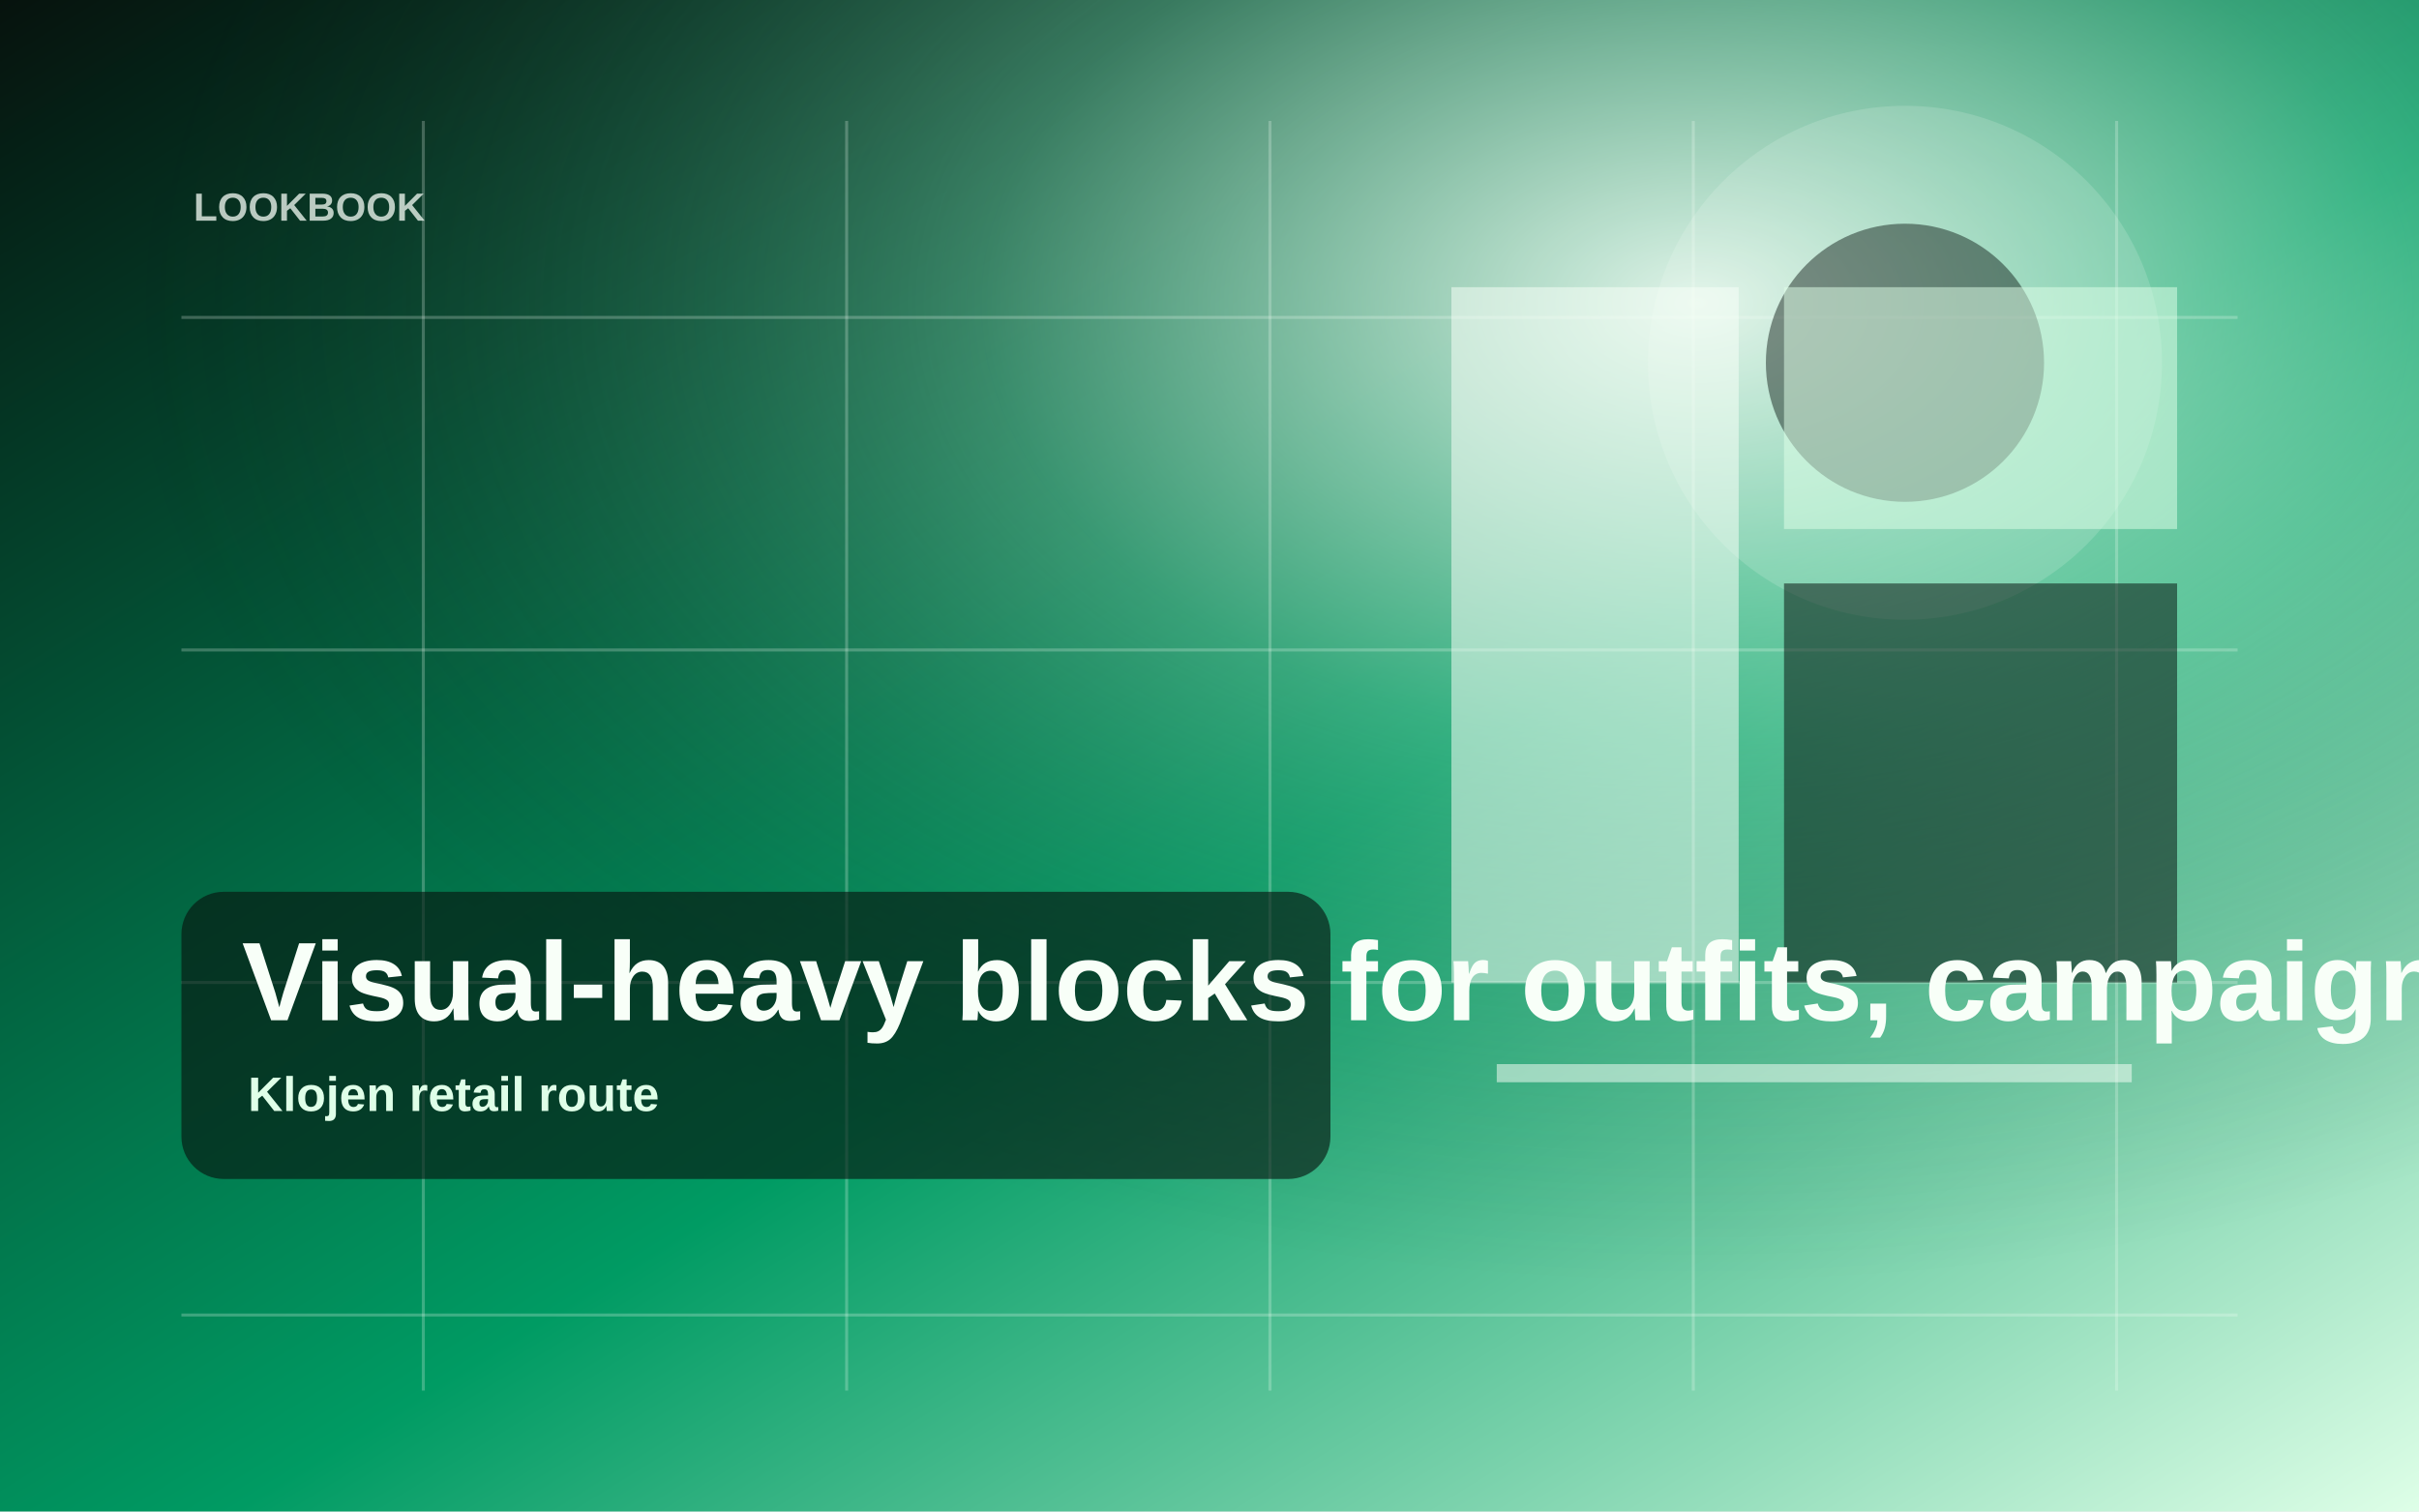
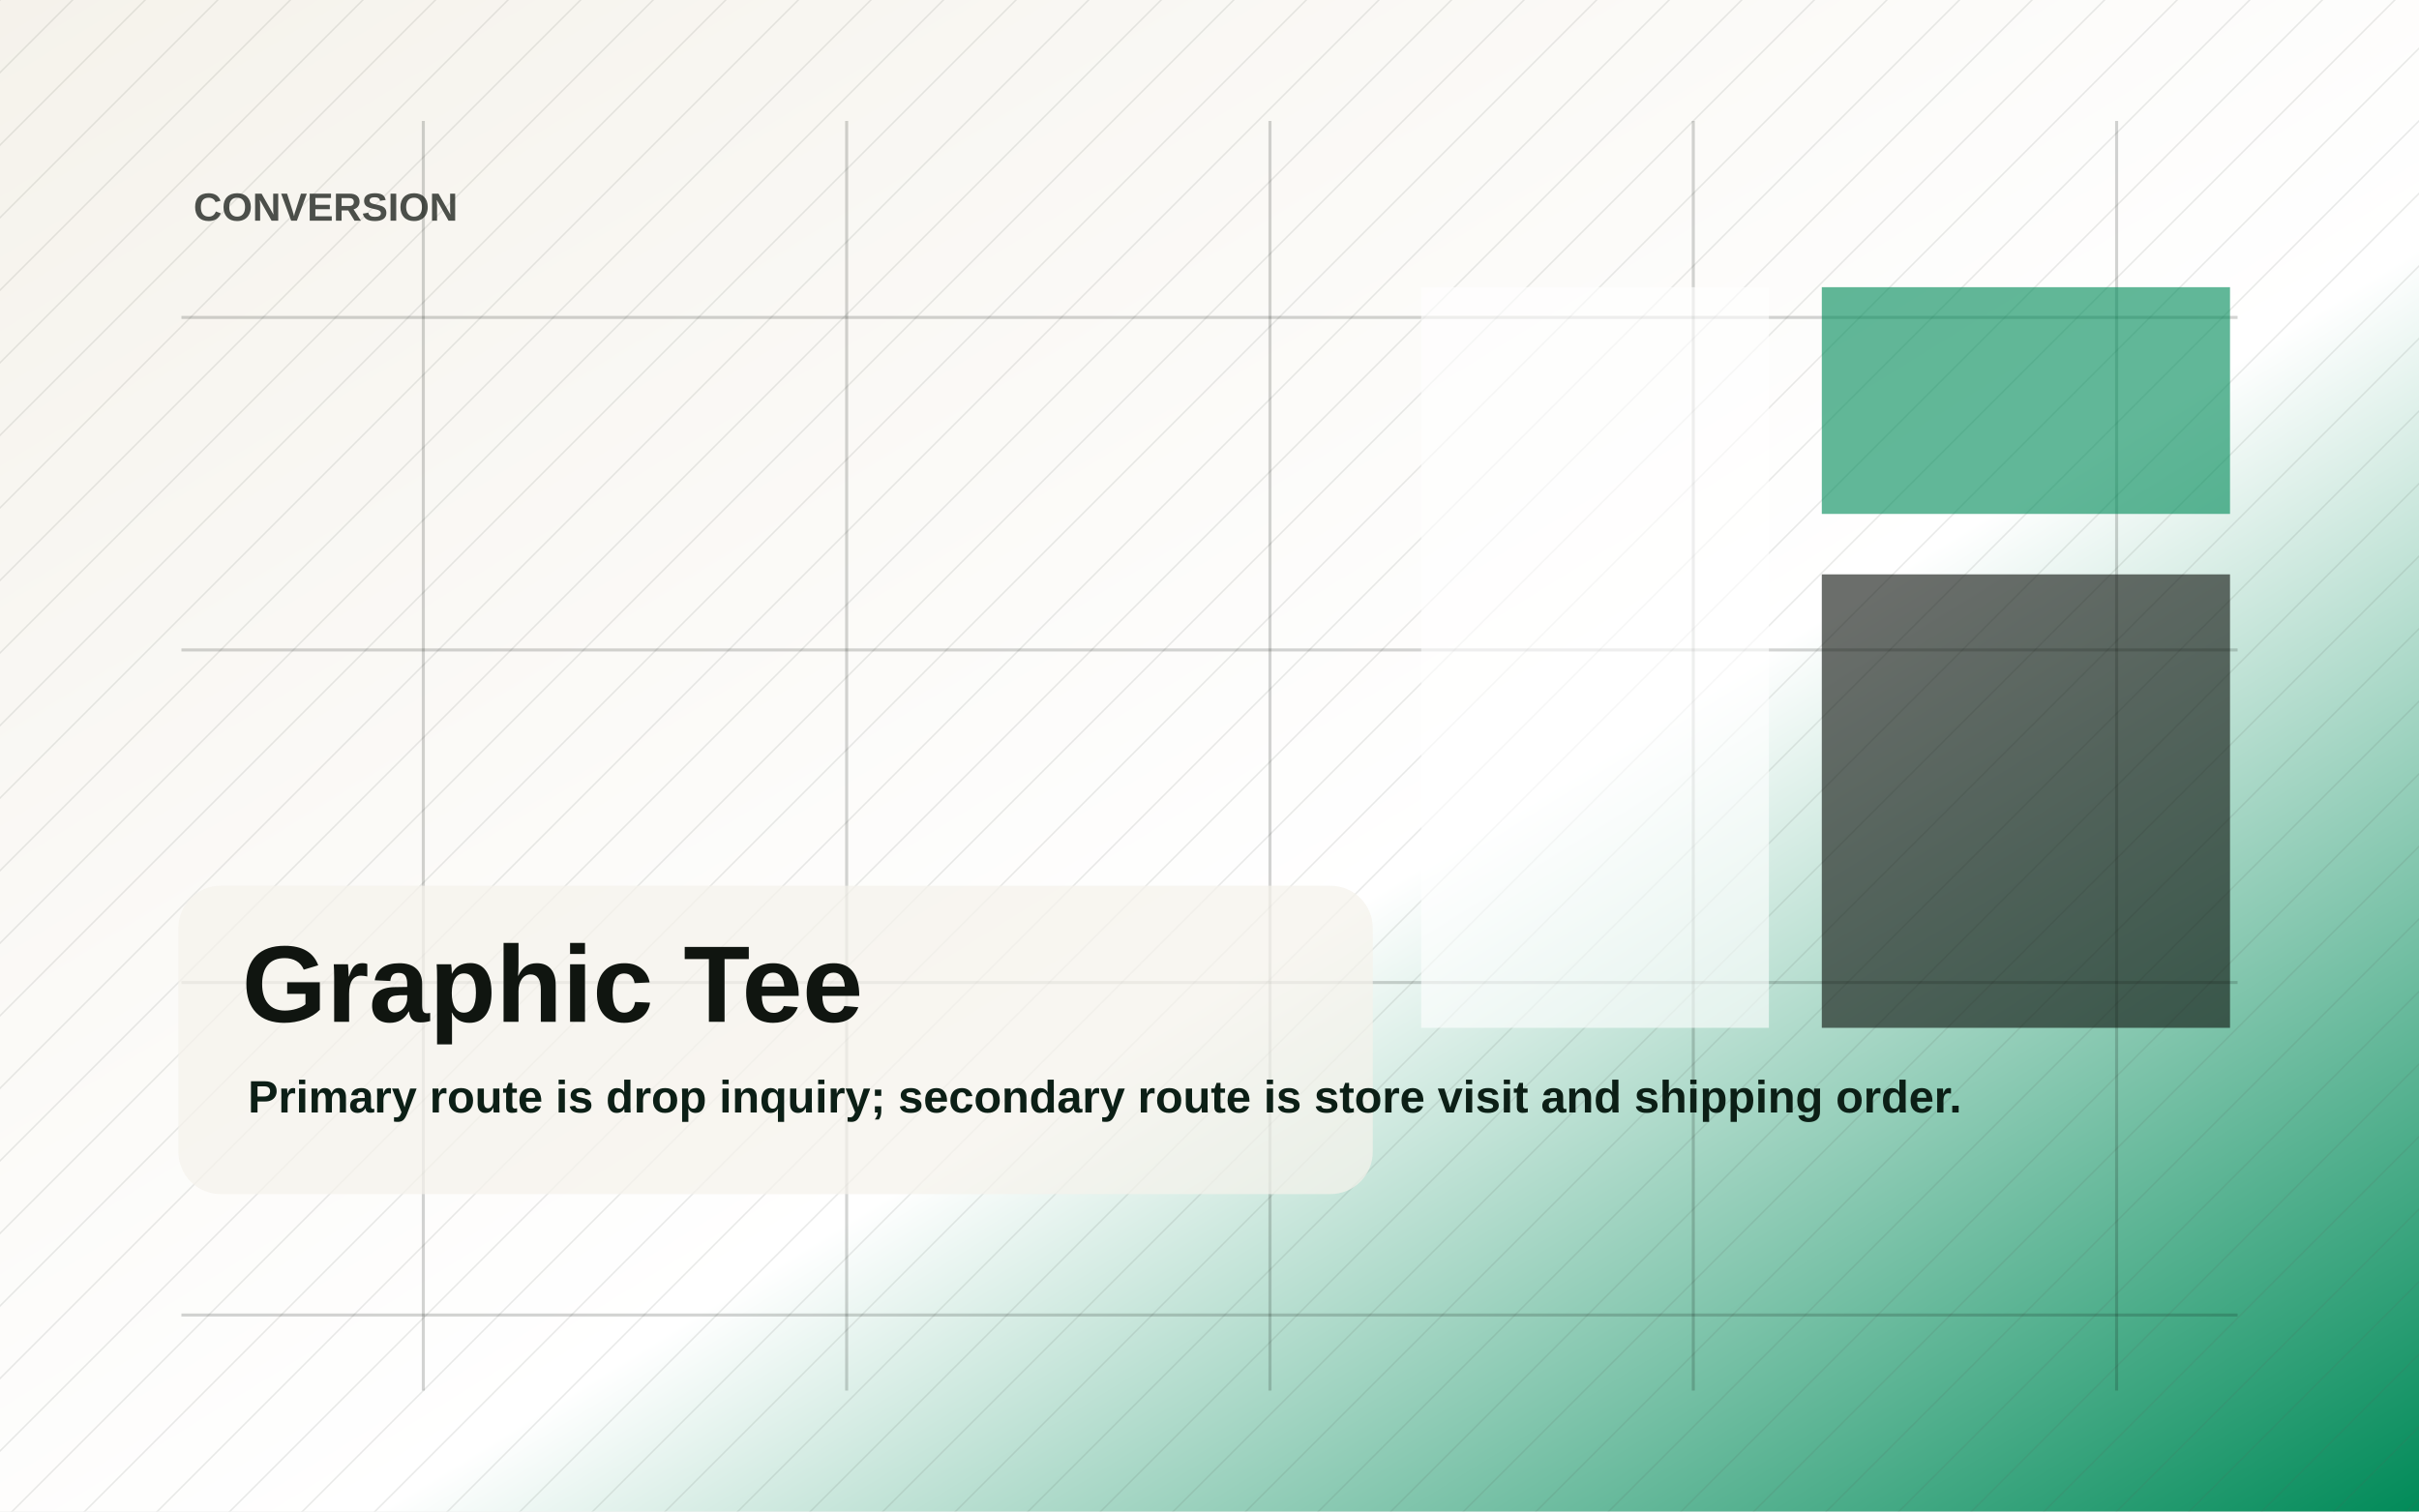
- <svg xmlns="http://www.w3.org/2000/svg" width="1600" height="1000" viewBox="0 0 1600 1000" role="img" aria-label="Visual-heavy blocks for outfits, campaign sets, and bundles.">
+ <svg xmlns="http://www.w3.org/2000/svg" width="1600" height="1000" viewBox="0 0 1600 1000" role="img" aria-label="Graphic Tee">
  <defs>
    <linearGradient id="bg" x1="0" x2="1" y1="0" y2="1">
-       <stop offset="0" stop-color="#06120d" />
-       <stop offset="0.55" stop-color="#009b63" />
-       <stop offset="1" stop-color="#dfffe8" />
+       <stop offset="0" stop-color="#f5f2eb" />
+       <stop offset=".58" stop-color="#ffffff" />
+       <stop offset="1" stop-color="#008a58" />
    </linearGradient>
-     <radialGradient id="glow" cx="70%" cy="20%" r="65%">
-       <stop offset="0" stop-color="#f8fff8" stop-opacity=".9" />
-       <stop offset=".45" stop-color="#dfffe8" stop-opacity=".25" />
-       <stop offset="1" stop-color="#06120d" stop-opacity="0" />
-     </radialGradient>
+     <pattern id="grain" width="48" height="48" patternUnits="userSpaceOnUse">
+       <path d="M0 48L48 0M-12 12L12-12M36 60L60 36" stroke="#566359" stroke-opacity=".13" />
+     </pattern>
  </defs>
  <rect width="1600" height="1000" fill="url(#bg)" />
-   <rect width="1600" height="1000" fill="url(#glow)" />
-   <g fill="none" stroke="#f8fff8" stroke-opacity=".24" stroke-width="2">
-     <path d="M120 210 H1480 M120 430 H1480 M120 650 H1480 M120 870 H1480" />
-     <path d="M280 80 V920 M560 80 V920 M840 80 V920 M1120 80 V920 M1400 80 V920" />
+   <rect width="1600" height="1000" fill="url(#grain)" />
+   <g fill="none" stroke="#101510" stroke-opacity=".18" stroke-width="2">
+     <path d="M120 210H1480M120 430H1480M120 650H1480M120 870H1480" />
+     <path d="M280 80V920M560 80V920M840 80V920M1120 80V920M1400 80V920" />
  </g>
-   <circle cx="1260" cy="240" r="170" fill="#f8fff8" opacity=".16" />
-   <circle cx="1260" cy="240" r="92" fill="#06120d" opacity=".45" />
-   <g opacity=".52">
-     <rect x="960" y="190" width="190" height="460" fill="#f8fff8" />
-     <rect x="1180" y="190" width="260" height="160" fill="#dfffe8" />
-     <rect x="1180" y="386" width="260" height="264" fill="#06120d" />
-     <path d="M990 710h420" stroke="#f8fff8" stroke-width="12" />
+   <g opacity=".62">
+     <rect x="940" y="190" width="230" height="490" fill="#ffffff" />
+     <rect x="1205" y="190" width="270" height="150" fill="#008a58" />
+     <rect x="1205" y="380" width="270" height="300" fill="#101510" />
  </g>
-   <rect x="120" y="590" width="760" height="190" rx="28" fill="#06120d" opacity=".62" />
-   <text x="160" y="675" font-family="Arial, Helvetica, sans-serif" font-size="74" font-weight="900" fill="#f8fff8">Visual-heavy blocks for outfits, campaign sets, and bundles.</text>
-   <text x="164" y="735" font-family="Arial, Helvetica, sans-serif" font-size="32" font-weight="700" fill="#dfffe8">Klojen retail route</text>
-   <text x="128" y="146" font-family="Arial, Helvetica, sans-serif" font-size="26" font-weight="800" fill="#f8fff8" opacity=".74">LOOKBOOK</text>
+   <rect x="118" y="586" width="790" height="204" rx="28" fill="#f5f2eb" opacity=".72" />
+   <text x="160" y="676" font-family="Arial, Helvetica, sans-serif" font-size="72" font-weight="900" fill="#101510">Graphic Tee</text>
+   <text x="164" y="736" font-family="Arial, Helvetica, sans-serif" font-size="30" font-weight="700" fill="#0c1f16">Primary route is drop inquiry; secondary route is store visit and shipping order.</text>
+   <text x="128" y="146" font-family="Arial, Helvetica, sans-serif" font-size="26" font-weight="800" fill="#101510" opacity=".74">CONVERSION</text>
</svg>
